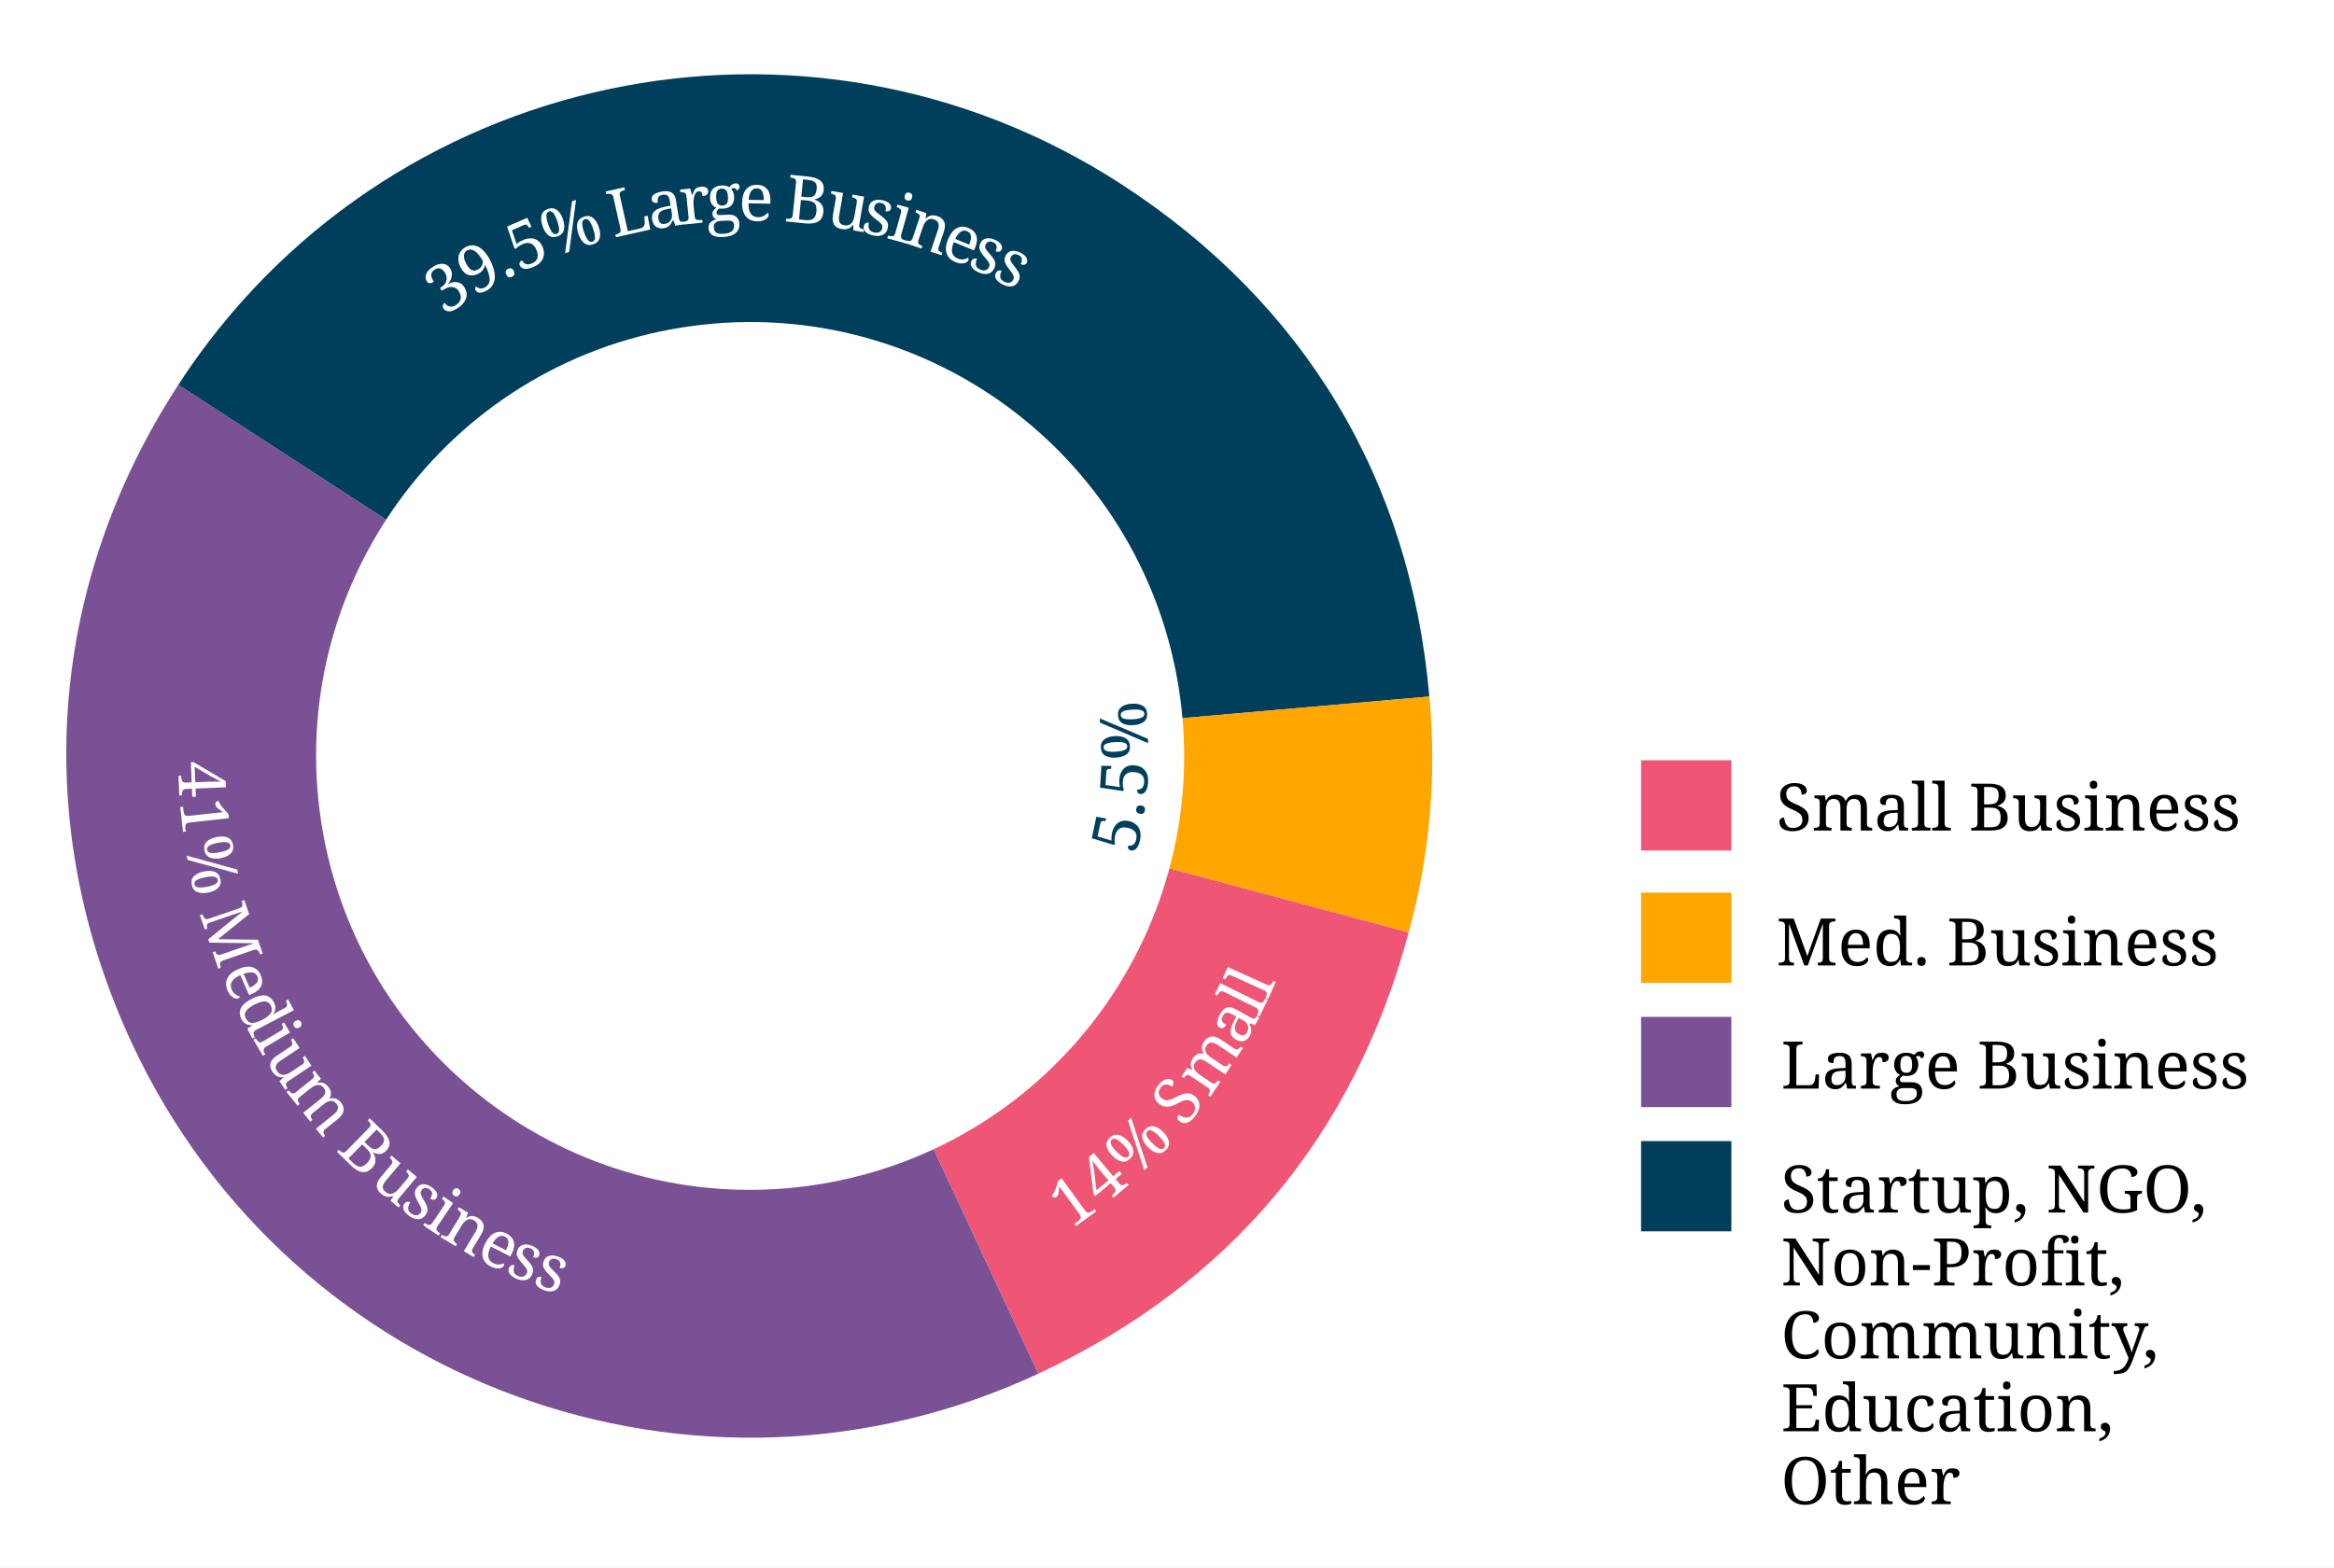
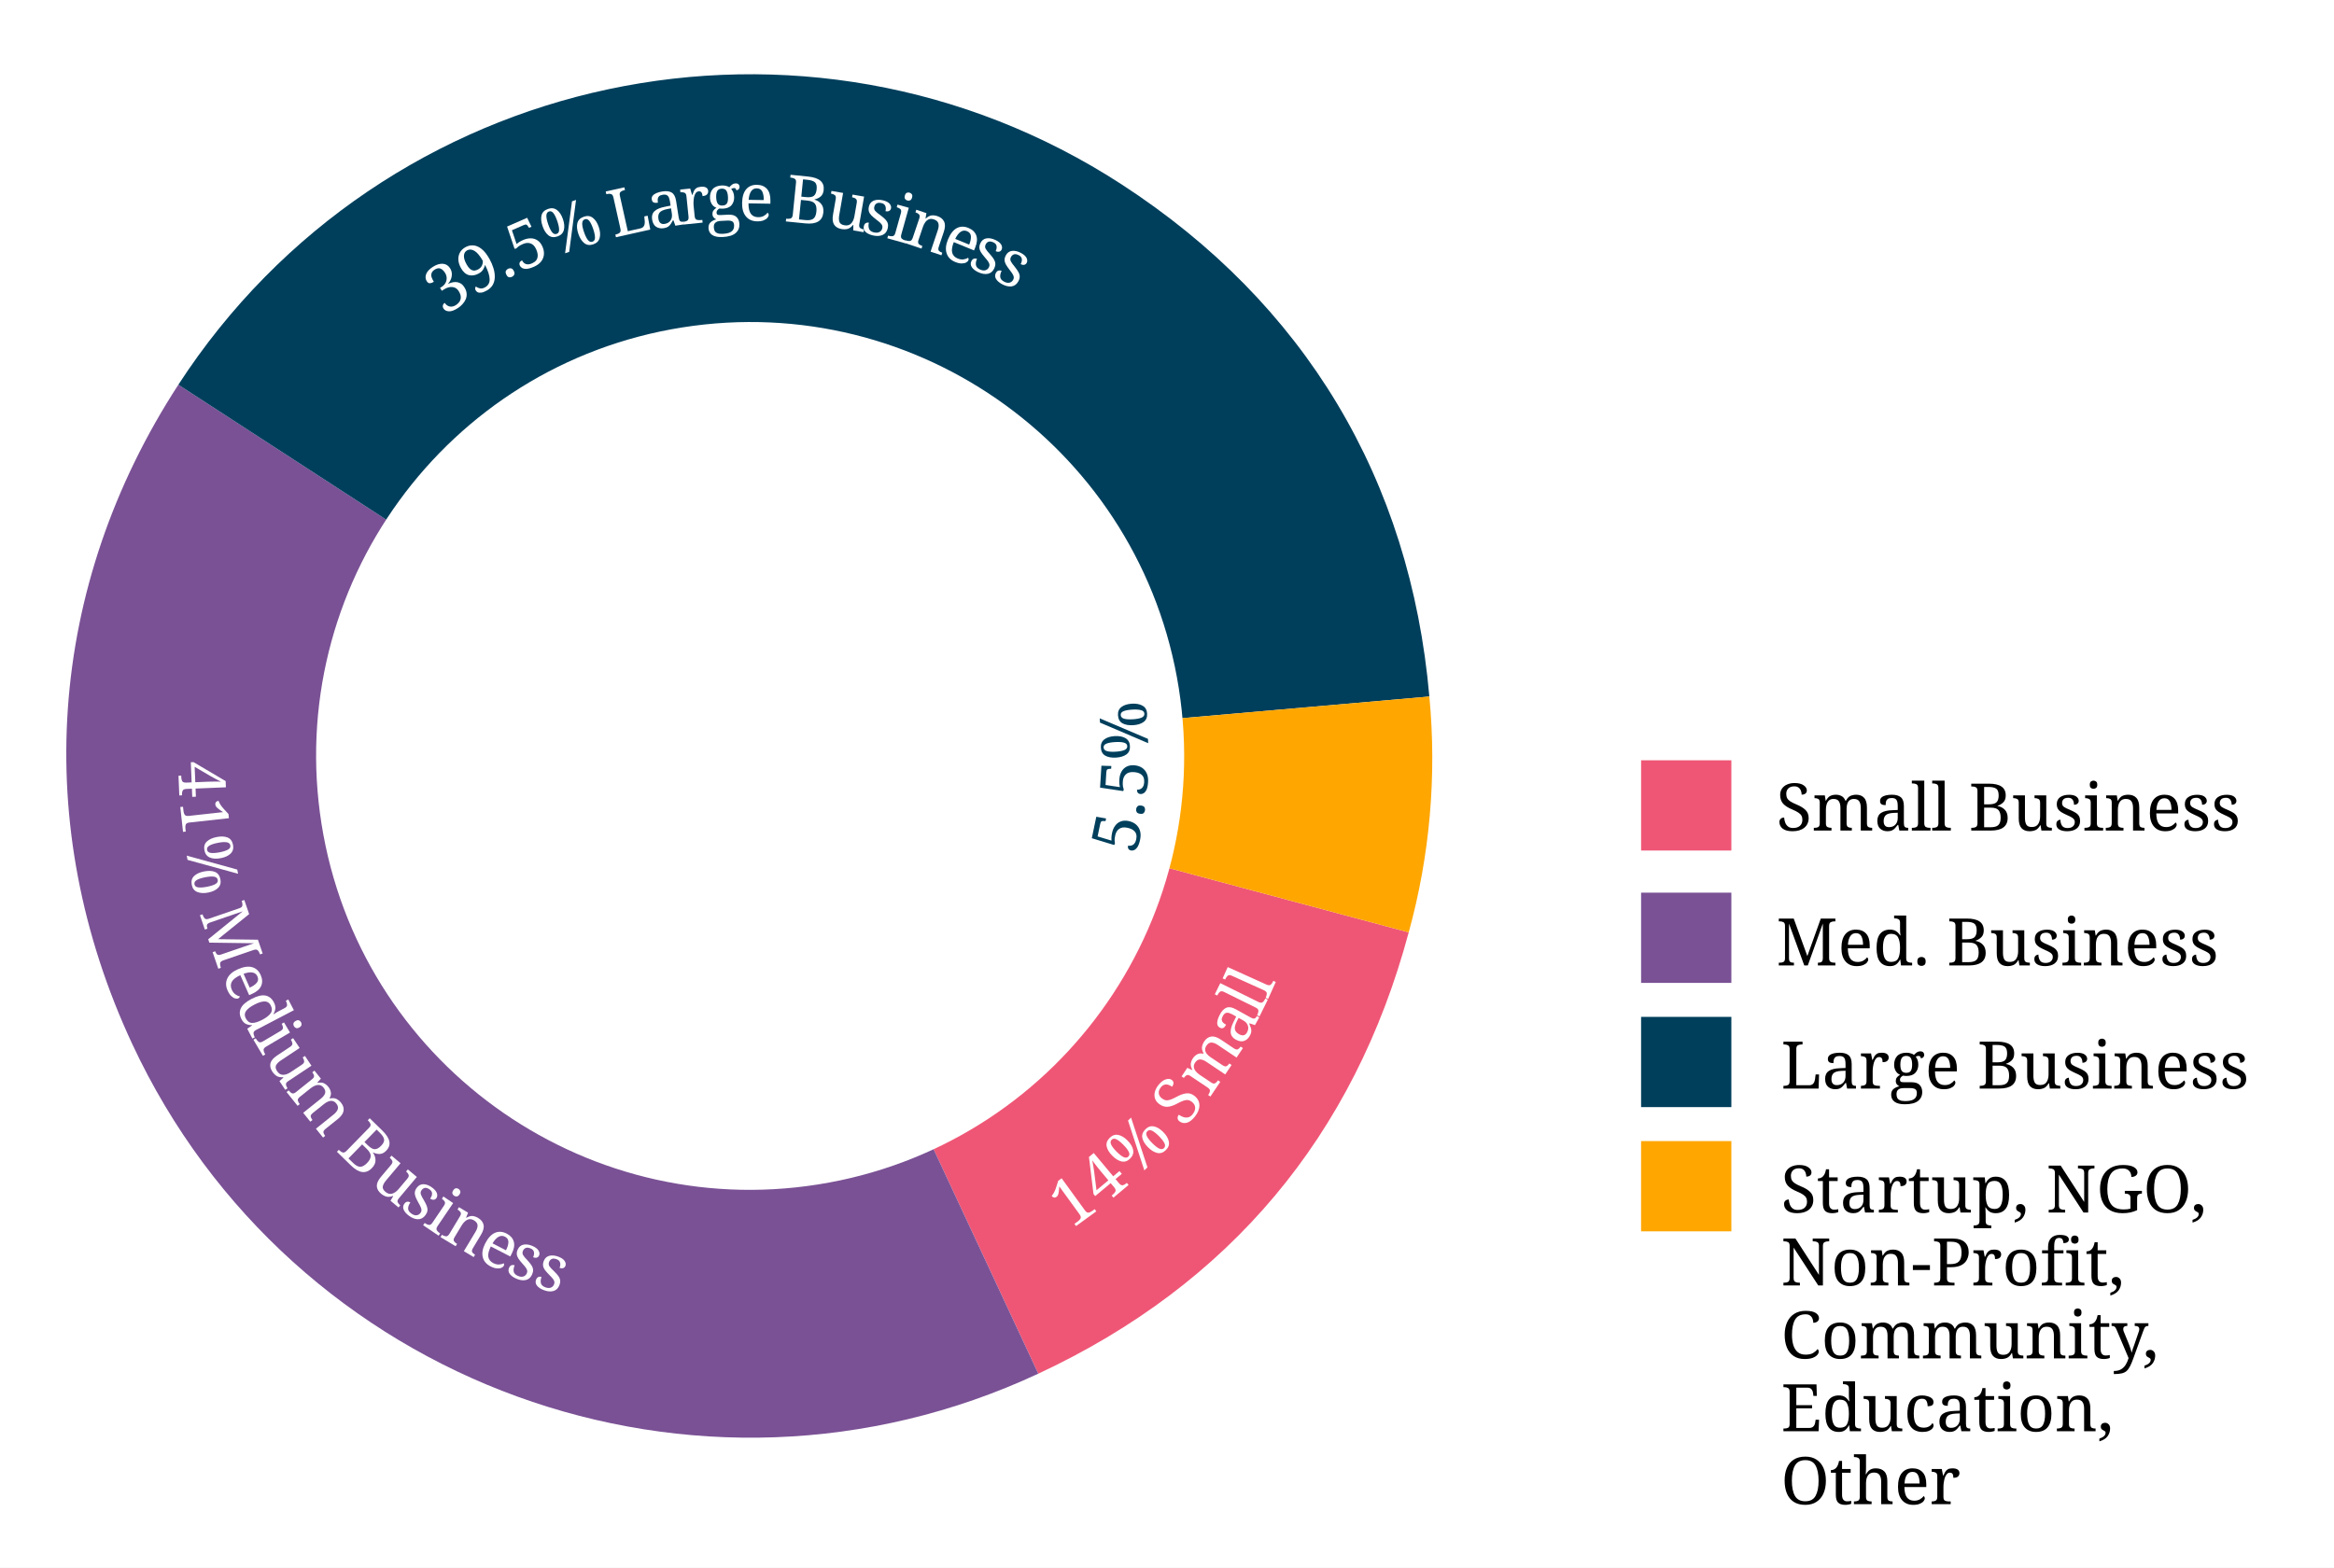
<svg xmlns="http://www.w3.org/2000/svg" viewBox="0 0 640 430">
  <defs>
-     <style>.cls-1{fill:none;}.cls-13,.cls-2{fill:#fff;}.cls-3{clip-path:url(#clip-path);}.cls-4,.cls-9{fill:#ef5675;}.cls-4,.cls-5,.cls-6,.cls-7{fill-rule:evenodd;}.cls-11,.cls-5{fill:#7a5195;}.cls-12,.cls-14,.cls-6{fill:#003f5c;}.cls-10,.cls-7{fill:#ffa600;}.cls-13,.cls-14,.cls-8{font-size:18px;font-family:Georgia;}</style>
+     <style>.cls-1{fill:none;}.cls-13,.cls-2{fill:#fff;}.cls-3{clip-path:url(#clip-path);}.cls-4,.cls-9{fill:#ef5675;}.cls-4,.cls-5,.cls-6,.cls-7{fill-rule:evenodd;}.cls-10,.cls-5{fill:#7a5195;}.cls-11,.cls-14,.cls-6{fill:#003f5c;}.cls-12,.cls-7{fill:#ffa600;}.cls-13,.cls-14,.cls-8{font-size:18px;font-family:Georgia;}</style>
    <clipPath id="clip-path">
      <path class="cls-1" d="M175.346,15.732C69.522,32.493-2.678,131.868,14.083,237.692s116.136,178.024,221.96,161.263,178.024-116.136,161.263-221.96S281.17-1.029,175.346,15.732ZM224.31,324.878A119,119,0,1,1,323.229,188.728,119,119,0,0,1,224.31,324.878Z" />
    </clipPath>
  </defs>
  <g id="Layer_2" data-name="Layer 2">
    <g id="Type_of_Organization" data-name="Type of Organization">
      <g id="background">
        <rect class="cls-2" width="640" height="430" />
      </g>
      <g id="Chart">
        <g class="cls-3">
          <path class="cls-4" d="M205.697,207.343,386.281,255.73c-14.965,55.851-49.17,96.614-101.573,121.05Z" />
          <path class="cls-5" d="M205.697,207.343l79.01,169.438C191.13,420.417,79.896,379.931,36.26,286.353c-27.927-59.89-23.345-125.412,12.645-180.832Z" />
          <path class="cls-6" d="M205.697,207.343,48.905,105.521C105.14,18.926,220.925-5.685,307.52,50.55c50.225,32.616,79.201,80.84,84.42,140.499Z" />
          <path class="cls-7" d="M205.697,207.343,391.94,191.049a179.604,179.604,0,0,1-5.659,64.681Z" />
        </g>
      </g>
      <g id="Legend">
        <text class="cls-8" transform="translate(488.3428 332.5739)">Startup, NGO,<tspan x="0" y="20">Non-Profit,</tspan>
          <tspan x="0" y="40">Community,</tspan>
          <tspan x="0" y="60">Education,</tspan>
          <tspan x="0" y="80">Other</tspan>
        </text>
        <text class="cls-8" transform="translate(488.3428 298.5739)">Large Business</text>
        <text class="cls-8" transform="translate(487.0708 264.8085)">Med. Business</text>
        <text class="cls-8" transform="translate(487.0708 227.8085)">Small Business</text>
        <rect id="Swatch_1" data-name="Swatch 1" class="cls-9" x="450" y="208.536" width="24.751" height="24.751" transform="translate(683.2873 -241.4635) rotate(90)" />
        <rect id="Swatch_2" data-name="Swatch 2" class="cls-10" x="450" y="244.843" width="24.751" height="24.751" transform="translate(719.5933 -205.1575) rotate(90)" />
        <rect id="Swatch_3" data-name="Swatch 3" class="cls-11" x="450" y="278.914" width="24.751" height="24.751" transform="translate(753.6648 -171.086) rotate(90)" />
        <rect id="Swatch_4" data-name="Swatch 4" class="cls-12" x="450" y="312.986" width="24.751" height="24.751" transform="translate(787.7363 -137.0145) rotate(90)" />
      </g>
      <g id="Inner_Labels" data-name="Inner Labels">
-         <text class="cls-13" transform="matrix(-0.5186, 0.855, -0.855, -0.5186, 72.6287, 124.2579)"> </text>
+         <text class="cls-13" transform="matrix(-0.5186, 0.855, -0.855, -0.5186, 72.6287, 124.258)"> </text>
        <text class="cls-13" transform="translate(70.3289 128.0534) rotate(119.6179)"> </text>
        <text class="cls-13" transform="matrix(-0.4693, 0.883, -0.883, -0.4693, 68.1331, 131.9176)"> </text>
        <text class="cls-13" transform="translate(66.0447 135.8502) rotate(116.3594)"> </text>
        <text class="cls-13" transform="matrix(-0.4182, 0.9083, -0.9083, -0.4182, 64.0652, 139.8488)"> </text>
        <text class="cls-13" transform="translate(62.2087 143.8844) rotate(113.0912)"> </text>
        <text class="cls-13" transform="translate(60.4641 147.9811) rotate(111.4545)"> </text>
        <text class="cls-13" transform="translate(58.8435 152.108) rotate(109.8232)"> </text>
-         <text class="cls-13" transform="matrix(-0.3119, 0.9501, -0.9501, -0.3119, 57.3269, 156.3204)"> </text>
+         <text class="cls-13" transform="matrix(-0.3119, 0.9501, -0.9501, -0.3119, 57.3269, 156.3205)"> </text>
        <text class="cls-13" transform="translate(55.946 160.5304) rotate(106.5444)"> </text>
        <text class="cls-13" transform="translate(54.6819 164.7921) rotate(104.9084)"> </text>
        <text class="cls-13" transform="matrix(-0.2295, 0.9733, -0.9733, -0.2295, 53.5354, 169.1046)"> </text>
        <text class="cls-13" transform="matrix(-0.2016, 0.9795, -0.9795, -0.2016, 52.5164, 173.4347)"> </text>
        <text class="cls-13" transform="translate(51.6228 177.7809) rotate(100.0039)"> </text>
        <text class="cls-13" transform="matrix(-0.1456, 0.9893, -0.9893, -0.1456, 50.8499, 182.1701)"> </text>
        <text class="cls-13" transform="translate(50.2048 186.569) rotate(96.7476)"> </text>
        <text class="cls-13" transform="translate(49.6843 190.9772) rotate(95.1317)"> </text>
        <text class="cls-13" transform="translate(49.2864 195.422) rotate(93.5134)"> </text>
        <text class="cls-13" transform="translate(49.0173 199.838) rotate(91.916)"> </text>
        <text class="cls-13" transform="translate(48.8938 204.2018) rotate(90.9286)"> </text>
        <text class="cls-13" transform="matrix(0.0415, 0.9991, -0.9991, 0.0415, 48.782, 208.9059)">4</text>
        <text class="cls-13" transform="matrix(0.1093, 0.994, -0.994, 0.1093, 49.2478, 219.6334)">1</text>
        <text class="cls-13" transform="translate(50.3831 230.5309) rotate(78.8842)">%</text>
        <text class="cls-13" transform="translate(53.5061 245.4655) rotate(75.1812)"> </text>
        <text class="cls-13" transform="translate(54.6013 250.3786) rotate(71.0606)">M</text>
        <text class="cls-13" transform="translate(60.4856 266.8805) rotate(66.0867)">e</text>
        <text class="cls-13" transform="translate(64.2351 275.3541) rotate(62.389)">d</text>
        <text class="cls-13" transform="matrix(0.5092, 0.8606, -0.8606, 0.5092, 69.2791, 284.8317)">i</text>
        <text class="cls-13" transform="translate(72.1213 289.7467) rotate(56.388)">u</text>
        <text class="cls-13" transform="translate(78.2668 299.1422) rotate(51.3022)">m</text>
        <text class="cls-13" transform="translate(88.7258 311.8522) rotate(47.4123)"> </text>
        <text class="cls-13" transform="translate(91.9001 315.4362) rotate(44.3275)">B</text>
        <text class="cls-13" transform="matrix(0.7653, 0.6437, -0.6437, 0.7653, 100.8367, 324.0924)">u</text>
        <text class="cls-13" transform="matrix(0.8031, 0.5959, -0.5959, 0.8031, 109.2014, 331.0553)">s</text>
        <text class="cls-13" transform="matrix(0.8281, 0.5606, -0.5606, 0.8281, 115.6951, 335.8327)">i</text>
        <text class="cls-13" transform="translate(120.365 339.068) rotate(31.0452)">n</text>
        <text class="cls-13" transform="translate(130.0012 344.8092) rotate(27.2956)">e</text>
        <text class="cls-13" transform="translate(138.1404 348.9811) rotate(24.1101)">s</text>
        <text class="cls-13" transform="translate(145.6155 352.3151) rotate(21.1021)">s</text>
        <text class="cls-13" transform="translate(153.1375 355.1745) rotate(18.7733)"> </text>
        <text class="cls-13" transform="translate(157.3567 356.6071) rotate(17.1334)"> </text>
        <text class="cls-13" transform="translate(161.5999 357.9137) rotate(15.4987)"> </text>
        <text class="cls-13" transform="translate(165.8943 359.1032) rotate(13.8592)"> </text>
        <text class="cls-13" transform="translate(170.2078 360.1647) rotate(12.2259)"> </text>
        <text class="cls-13" transform="translate(174.5676 361.1071) rotate(10.588)"> </text>
        <text class="cls-13" transform="translate(178.9412 361.9245) rotate(8.9574)"> </text>
        <text class="cls-13" transform="matrix(0.9918, 0.1277, -0.1277, 0.9918, 183.3264, 362.6139)"> </text>
        <text class="cls-13" transform="translate(187.7512 363.1813) rotate(5.7079)"> </text>
        <text class="cls-13" transform="translate(192.1829 363.6227) rotate(4.0911)"> </text>
-         <text class="cls-13" transform="translate(196.5872 363.9371) rotate(2.4937)"> </text>
+         <text class="cls-13" transform="translate(196.5872 363.9372) rotate(2.4937)"> </text>
        <text class="cls-13" transform="translate(200.99 364.1266) rotate(0.9289)"> </text>
        <text class="cls-13" transform="matrix(0.9999, -0.0162, 0.0162, 0.9999, 205.4753, 364.2047)"> </text>
        <text class="cls-13" transform="matrix(0.9992, -0.0396, 0.0396, 0.9992, 209.8347, 364.1432)"> </text>
        <text class="cls-13" transform="translate(214.282 363.9655) rotate(-3.8762)"> </text>
        <text class="cls-13" transform="translate(218.697 363.6657) rotate(-5.4827)"> </text>
        <text class="cls-13" transform="matrix(0.9923, -0.1238, 0.1238, 0.9923, 223.1414, 363.2379)"> </text>
        <text class="cls-13" transform="translate(227.5486 362.6862) rotate(-8.7321)"> </text>
        <text class="cls-13" transform="matrix(0.9837, -0.1799, 0.1799, 0.9837, 231.949, 362.0094)"> </text>
        <text class="cls-13" transform="translate(236.3083 361.2096) rotate(-11.9906)"> </text>
        <text class="cls-13" transform="translate(240.656 360.2858) rotate(-13.6247)"> </text>
        <text class="cls-13" transform="translate(244.989 359.234) rotate(-15.2651)"> </text>
        <text class="cls-13" transform="translate(249.2732 358.0631) rotate(-16.8999)"> </text>
        <text class="cls-13" transform="matrix(0.9481, -0.318, 0.318, 0.9481, 253.5398, 356.7653)"> </text>
        <text class="cls-13" transform="translate(257.7517 355.3512) rotate(-20.1769)"> </text>
        <text class="cls-13" transform="translate(261.9402 353.8112) rotate(-21.8177)"> </text>
        <text class="cls-13" transform="translate(266.0691 352.1549) rotate(-23.4529)"> </text>
        <text class="cls-13" transform="translate(270.1414 350.3864) rotate(-25.0831)"> </text>
        <text class="cls-13" transform="matrix(0.8932, -0.4496, 0.4496, 0.8932, 274.1804, 348.4948)"> </text>
        <text class="cls-13" transform="translate(278.1531 346.4928) rotate(-28.3484)"> </text>
        <text class="cls-13" transform="translate(282.0652 344.3815) rotate(-29.9755)"> </text>
        <text class="cls-13" transform="translate(285.906 342.1637) rotate(-31.5964)"> </text>
        <text class="cls-13" transform="matrix(0.8365, -0.5479, 0.5479, 0.8365, 289.7048, 339.8248)"> </text>
        <text class="cls-13" transform="matrix(0.8092, -0.5876, 0.5876, 0.8092, 293.658, 337.3082)">1</text>
        <text class="cls-13" transform="matrix(0.7672, -0.6414, 0.6414, 0.7672, 302.3416, 330.9772)">4</text>
        <text class="cls-13" transform="translate(310.7839 324.0006) rotate(-44.7012)">%</text>
        <text class="cls-13" transform="matrix(0.6644, -0.7474, 0.7474, 0.6644, 321.5046, 313.1315)"> </text>
        <text class="cls-13" transform="translate(324.6628 309.6715) rotate(-51.1101)">S</text>
        <text class="cls-13" transform="translate(331.6248 301.1803) rotate(-56.1516)">m</text>
        <text class="cls-13" transform="translate(340.7595 287.2409) rotate(-60.9997)">a</text>
        <text class="cls-13" transform="translate(345.2732 278.9879) rotate(-63.7274)">l</text>
        <text class="cls-13" transform="translate(347.6287 274.2096) rotate(-65.6823)">l</text>
        <text class="cls-13" transform="matrix(0.5993, -0.8005, 0.8005, 0.5993, 86.7727, 121.1613)"> </text>
        <text class="cls-13" transform="matrix(0.6214, -0.7835, 0.7835, 0.6214, 89.2322, 117.8707)"> </text>
        <text class="cls-13" transform="translate(91.7996 114.6305) rotate(-49.9762)"> </text>
        <text class="cls-13" transform="translate(94.4353 111.4855) rotate(-48.384)"> </text>
        <text class="cls-13" transform="matrix(0.6848, -0.7288, 0.7288, 0.6848, 97.177, 108.3961)"> </text>
        <text class="cls-13" transform="matrix(0.7047, -0.7095, 0.7095, 0.7047, 99.9841, 105.4039)"> </text>
        <text class="cls-13" transform="matrix(0.7243, -0.6895, 0.6895, 0.7243, 102.8914, 102.4718)"> </text>
        <text class="cls-13" transform="translate(105.8816 99.6217) rotate(-41.9897)"> </text>
        <text class="cls-13" transform="matrix(0.7616, -0.6481, 0.6481, 0.7616, 108.9294, 96.8737)"> </text>
        <text class="cls-13" transform="translate(112.054 94.2106) rotate(-38.8045)"> </text>
        <text class="cls-13" transform="translate(115.2747 91.6163) rotate(-37.1985)"> </text>
        <text class="cls-13" transform="matrix(0.8131, -0.5821, 0.5821, 0.8131, 118.5471, 89.1286)"> </text>
        <text class="cls-13" transform="translate(121.7419 86.7482) rotate(-32.9232)">3</text>
        <text class="cls-13" transform="translate(129.7996 81.5109) rotate(-29.1735)">9</text>
        <text class="cls-13" transform="translate(138.3391 76.8058) rotate(-26.3919)">.</text>
        <text class="cls-13" transform="matrix(0.9163, -0.4005, 0.4005, 0.9163, 142.3064, 74.7545)">5</text>
        <text class="cls-13" transform="translate(150.95 70.8478) rotate(-18.9837)">%</text>
        <text class="cls-13" transform="translate(164.4353 66.362) rotate(-15.4318)"> </text>
        <text class="cls-13" transform="translate(168.2273 65.2218) rotate(-12.5956)">L</text>
        <text class="cls-13" transform="translate(178.3333 62.9767) rotate(-8.8901)">a</text>
        <text class="cls-13" transform="translate(186.8909 61.65) rotate(-5.8442)">r</text>
        <text class="cls-13" transform="translate(193.7903 60.9088) rotate(-2.8113)">g</text>
        <text class="cls-13" transform="matrix(0.9999, 0.0162, -0.0162, 0.9999, 202.4294, 60.4376)">e</text>
        <text class="cls-13" transform="matrix(0.9988, 0.049, -0.049, 0.9988, 210.8523, 60.5773)"> </text>
        <text class="cls-13" transform="matrix(0.9949, 0.1006, -0.1006, 0.9949, 214.8015, 60.6647)">B</text>
        <text class="cls-13" transform="matrix(0.9852, 0.1714, -0.1714, 0.9852, 225.9421, 61.796)">u</text>
        <text class="cls-13" transform="matrix(0.9734, 0.2291, -0.2291, 0.9734, 235.6833, 63.5158)">s</text>
        <text class="cls-13" transform="matrix(0.9628, 0.2702, -0.2702, 0.9628, 242.9216, 65.2389)">i</text>
        <text class="cls-13" transform="matrix(0.9475, 0.3196, -0.3196, 0.9475, 247.6179, 66.4738)">n</text>
        <text class="cls-13" transform="translate(257.2214 69.7291) rotate(22.2459)">e</text>
        <text class="cls-13" transform="translate(264.8816 72.8634) rotate(25.3125)">s</text>
        <text class="cls-13" transform="translate(271.5466 76.0045) rotate(28.1971)">s</text>
        <text class="cls-13" transform="matrix(0.8622, 0.5066, -0.5066, 0.8622, 278.1062, 79.5524)"> </text>
        <text class="cls-13" transform="translate(281.6638 81.6388) rotate(32.05)"> </text>
        <text class="cls-13" transform="translate(285.157 83.8224) rotate(33.6552)"> </text>
        <text class="cls-13" transform="translate(288.5837 86.0997) rotate(35.2569)"> </text>
        <text class="cls-13" transform="matrix(0.8002, 0.5998, -0.5998, 0.8002, 291.9421, 88.4708)"> </text>
        <text class="cls-13" transform="translate(295.2527 90.9494) rotate(38.4618)"> </text>
        <text class="cls-13" transform="translate(298.4714 93.5001) rotate(40.0561)"> </text>
        <text class="cls-13" transform="matrix(0.7471, 0.6647, -0.6647, 0.7471, 301.6355, 96.1569)"> </text>
        <text class="cls-13" transform="matrix(0.7284, 0.6852, -0.6852, 0.7284, 304.7029, 98.882)"> </text>
        <text class="cls-13" transform="translate(307.7136 101.7091) rotate(44.8508)"> </text>
        <text class="cls-13" transform="matrix(0.689, 0.7248, -0.7248, 0.689, 310.6433, 104.6203)"> </text>
        <text class="cls-13" transform="matrix(0.6686, 0.7436, -0.7436, 0.6686, 313.4734, 107.5914)"> </text>
        <text class="cls-13" transform="translate(316.2361 110.6622) rotate(49.6445)"> </text>
        <text class="cls-13" transform="translate(318.8972 113.7882) rotate(51.2381)"> </text>
        <text class="cls-13" transform="translate(321.489 117.0109) rotate(52.8447)"> </text>
        <text class="cls-13" transform="matrix(0.5815, 0.8135, -0.8135, 0.5815, 323.9734, 120.2848)"> </text>
        <text class="cls-13" transform="translate(326.3689 123.63) rotate(56.0433)"> </text>
        <text class="cls-13" transform="matrix(0.5351, 0.8448, -0.8448, 0.5351, 328.6726, 127.0451)"> </text>
        <text class="cls-13" transform="translate(330.8806 130.526) rotate(59.2566)"> </text>
        <text class="cls-13" transform="translate(332.9802 134.0499) rotate(60.8589)"> </text>
        <text class="cls-13" transform="translate(334.9978 137.6593) rotate(62.4757)"> </text>
        <text class="cls-13" transform="translate(336.9001 141.3068) rotate(64.0875)"> </text>
        <text class="cls-13" transform="matrix(0.4114, 0.9114, -0.9114, 0.4114, 338.7058, 145.0138)"> </text>
        <text class="cls-13" transform="translate(340.3962 148.7526) rotate(67.3148)"> </text>
        <text class="cls-13" transform="translate(341.9861 152.5465) rotate(68.9308)"> </text>
        <text class="cls-13" transform="translate(343.4714 156.3927) rotate(70.5528)"> </text>
        <text class="cls-13" transform="translate(344.8425 160.2653) rotate(72.1677)"> </text>
-         <text class="cls-13" transform="translate(346.1072 164.1871) rotate(73.7894)"> </text>
+         <text class="cls-13" transform="translate(346.1072 164.1872) rotate(73.7894)"> </text>
        <text class="cls-13" transform="matrix(0.252, 0.9677, -0.9677, 0.252, 347.2566, 168.1295)"> </text>
        <text class="cls-13" transform="translate(348.2986 172.1173) rotate(77.0239)"> </text>
        <text class="cls-13" transform="translate(349.2234 176.1212) rotate(78.6369)"> </text>
        <text class="cls-13" transform="translate(350.0408 180.1666) rotate(80.2547)"> </text>
        <text class="cls-13" transform="matrix(0.1415, 0.9899, -0.9899, 0.1415, 350.741, 184.2238)"> </text>
        <text class="cls-13" transform="translate(351.325 188.2902) rotate(83.4665)"> </text>
        <text class="cls-13" transform="translate(351.7976 192.3932) rotate(85.0721)"> </text>
        <text class="cls-13" transform="matrix(0.0581, 0.9983, -0.9983, 0.0581, 352.1541, 196.5016)"> </text>
        <text class="cls-13" transform="translate(352.3972 200.6134) rotate(88.2543)"> </text>
        <text class="cls-13" transform="matrix(0.0162, 0.9999, -0.9999, 0.0162, 352.4978, 204.7633)"> </text>
        <text class="cls-13" transform="translate(352.5408 208.8473) rotate(91.4058)"> </text>
        <text class="cls-13" transform="translate(352.4431 212.9704) rotate(92.9922)"> </text>
        <text class="cls-13" transform="translate(352.2302 217.0944) rotate(94.589)"> </text>
        <text class="cls-13" transform="matrix(-0.1077, 0.9942, -0.9942, -0.1077, 351.905, 221.1862)"> </text>
        <text class="cls-13" transform="matrix(-0.1355, 0.9908, -0.9908, -0.1355, 351.4666, 225.277)"> </text>
        <text class="cls-13" transform="translate(350.9099 229.36) rotate(99.3967)"> </text>
-         <text class="cls-13" transform="matrix(-0.1911, 0.9816, -0.9816, -0.1911, 350.239, 233.4371)"> </text>
+         <text class="cls-13" transform="matrix(-0.1911, 0.9816, -0.9816, -0.1911, 350.239, 233.4372)"> </text>
        <text class="cls-13" transform="translate(349.4558 237.4743) rotate(102.6291)"> </text>
        <text class="cls-13" transform="matrix(-0.2462, 0.9692, -0.9692, -0.2462, 348.5574, 241.5006)"> </text>
        <text class="cls-13" transform="translate(347.5496 245.484) rotate(105.8661)"> </text>
        <text class="cls-13" transform="matrix(-0.3005, 0.9538, -0.9538, -0.3005, 346.4236, 249.4518)"> </text>
        <text class="cls-13" transform="translate(345.1931 253.3727) rotate(109.1047)"> </text>
        <text class="cls-13" transform="translate(343.8533 257.2467) rotate(110.7168)"> </text>
        <text class="cls-13" transform="translate(342.4021 261.0973) rotate(112.3343)"> </text>
        <text class="cls-13" transform="translate(340.8337 264.9215) rotate(113.957)"> </text>
        <text class="cls-13" transform="translate(339.1609 268.692) rotate(115.5738)"> </text>
        <text class="cls-13" transform="matrix(-0.4569, 0.8895, -0.8895, -0.4569, 337.3865, 272.4069)"> </text>
-         <text class="cls-13" transform="matrix(-0.4817, 0.8764, -0.8764, -0.4817, 335.5134, 276.0621)"> </text>
+         <text class="cls-13" transform="matrix(-0.4817, 0.8764, -0.8764, -0.4817, 335.5134, 276.0622)"> </text>
        <text class="cls-13" transform="translate(333.5398 279.6588) rotate(120.3978)"> </text>
        <text class="cls-13" transform="matrix(-0.53, 0.848, -0.848, -0.53, 331.4558, 283.2174)"> </text>
        <text class="cls-13" transform="translate(329.2751 286.7125) rotate(123.6119)"> </text>
        <text class="cls-13" transform="matrix(-0.5766, 0.817, -0.817, -0.5766, 326.9998, 290.1413)"> </text>
        <text class="cls-13" transform="matrix(-0.5992, 0.8006, -0.8006, -0.5992, 324.6316, 293.5036)"> </text>
        <text class="cls-13" transform="matrix(-0.6214, 0.7835, -0.7835, -0.6214, 322.156, 296.8161)"> </text>
        <text class="cls-13" transform="matrix(-0.643, 0.7659, -0.7659, -0.643, 319.6072, 300.0358)"> </text>
        <text class="cls-13" transform="matrix(-0.6641, 0.7476, -0.7476, -0.6641, 316.9519, 303.1998)"> </text>
        <text class="cls-13" transform="translate(314.2302 306.2702) rotate(133.2069)"> </text>
        <text class="cls-13" transform="translate(311.405 309.2838) rotate(134.8081)"> </text>
        <text class="cls-13" transform="translate(308.4958 312.2155) rotate(136.4082)"> </text>
        <text class="cls-13" transform="matrix(-0.7431, 0.6691, -0.6691, -0.7431, 305.5281, 315.0465)"> </text>
        <text class="cls-13" transform="matrix(-0.7616, 0.6481, -0.6481, -0.7616, 302.4587, 317.8131)"> </text>
        <text class="cls-13" transform="translate(299.3337 320.4762) rotate(141.1952)"> </text>
        <text class="cls-13" transform="matrix(-0.7965, 0.6046, -0.6046, -0.7965, 296.114, 323.07)"> </text>
        <text class="cls-13" transform="translate(292.8416 325.5582) rotate(144.3991)"> </text>
        <text class="cls-13" transform="matrix(-0.829, 0.5592, -0.5592, -0.829, 289.4978, 327.9547)"> </text>
        <text class="cls-13" transform="matrix(-0.8444, 0.5358, -0.5358, -0.8444, 286.0847, 330.2614)"> </text>
        <text class="cls-13" transform="matrix(-0.8591, 0.5118, -0.5118, -0.8591, 282.6052, 332.4733)"> </text>
        <text class="cls-13" transform="matrix(-0.873, 0.4876, -0.4876, -0.873, 279.0847, 334.5748)"> </text>
        <text class="cls-13" transform="translate(275.4753 336.5934) rotate(152.433)"> </text>
        <text class="cls-13" transform="translate(271.8298 338.5006) rotate(154.0442)"> </text>
        <text class="cls-13" transform="translate(268.1248 340.3073) rotate(155.6604)"> </text>
        <text class="cls-13" transform="translate(264.3875 342.0006) rotate(157.2713)"> </text>
        <text class="cls-13" transform="translate(260.5691 343.6041) rotate(158.8976)"> </text>
        <text class="cls-13" transform="translate(256.7498 345.0817) rotate(160.5081)"> </text>
        <text class="cls-13" transform="translate(252.8787 346.4557) rotate(162.1234)"> </text>
        <text class="cls-13" transform="matrix(-0.96, 0.2799, -0.2799, -0.96, 248.9578, 347.7233)"> </text>
        <text class="cls-13" transform="matrix(-0.9676, 0.2526, -0.2526, -0.9676, 244.989, 348.8834)"> </text>
        <text class="cls-13" transform="translate(241.032 349.9196) rotate(166.9789)"> </text>
        <text class="cls-13" transform="translate(237.0007 350.8561) rotate(168.6032)"> </text>
        <text class="cls-13" transform="translate(232.9841 351.6686) rotate(170.2093)"> </text>
        <text class="cls-13" transform="matrix(-0.9898, 0.1423, -0.1423, -0.9898, 228.9285, 352.3707)"> </text>
        <text class="cls-13" transform="translate(224.8337 352.9625) rotate(173.4328)"> </text>
        <text class="cls-13" transform="translate(220.7605 353.4352) rotate(175.027)"> </text>
        <text class="cls-13" transform="translate(216.6521 353.7955) rotate(176.6224)"> </text>
        <text class="cls-13" transform="translate(212.5408 354.0416) rotate(178.2083)"> </text>
        <text class="cls-13" transform="translate(208.3669 354.1471) rotate(179.071)"> </text>
        <text class="cls-13" transform="matrix(-0.9997, -0.0239, 0.0239, -0.9997, 204.2786, 354.192)"> </text>
        <text class="cls-13" transform="matrix(-0.9987, -0.0514, 0.0514, -0.9987, 200.1843, 354.0963)"> </text>
      </g>
      <g id="Outside_Labels" data-name="Outside Labels">
        <text class="cls-14" transform="translate(275.9316 290.9385) rotate(-41.1992)"> </text>
        <text class="cls-14" transform="translate(279.5586 287.748) rotate(-43.7181)"> </text>
        <text class="cls-14" transform="translate(283.0264 284.4189) rotate(-46.2272)"> </text>
        <text class="cls-14" transform="matrix(0.6595, -0.7517, 0.7517, 0.6595, 286.3467, 280.9385)"> </text>
        <text class="cls-14" transform="translate(289.5127 277.3154) rotate(-51.2483)"> </text>
        <text class="cls-14" transform="matrix(0.5911, -0.8066, 0.8066, 0.5911, 292.5176, 273.5527)"> </text>
        <text class="cls-14" transform="translate(295.3486 269.6729) rotate(-56.2797)"> </text>
        <text class="cls-14" transform="matrix(0.5178, -0.8555, 0.8555, 0.5178, 298.0215, 265.6484)"> </text>
        <text class="cls-14" transform="translate(300.499 261.5361) rotate(-61.3359)"> </text>
        <text class="cls-14" transform="matrix(0.4402, -0.8979, 0.8979, 0.4402, 302.8076, 257.2891)"> </text>
        <text class="cls-14" transform="translate(304.916 252.9697) rotate(-66.415)"> </text>
        <text class="cls-14" transform="matrix(0.359, -0.9334, 0.9334, 0.359, 306.8359, 248.542)"> </text>
        <text class="cls-14" transform="translate(308.5654 244.0156) rotate(-71.5249)"> </text>
        <text class="cls-14" transform="translate(310.0781 239.4551) rotate(-74.067)"> </text>
        <text class="cls-14" transform="matrix(0.2058, -0.9786, 0.9786, 0.2058, 311.5381, 234.5752)">5</text>
        <text class="cls-14" transform="translate(313.5488 224.4561) rotate(-82.3269)">.</text>
        <text class="cls-14" transform="matrix(0.0613, -0.9981, 0.9981, 0.0613, 314.3564, 218.8794)">5</text>
        <text class="cls-14" transform="translate(315.0986 208.0698) rotate(-93.423)">%</text>
      </g>
    </g>
  </g>
</svg>
